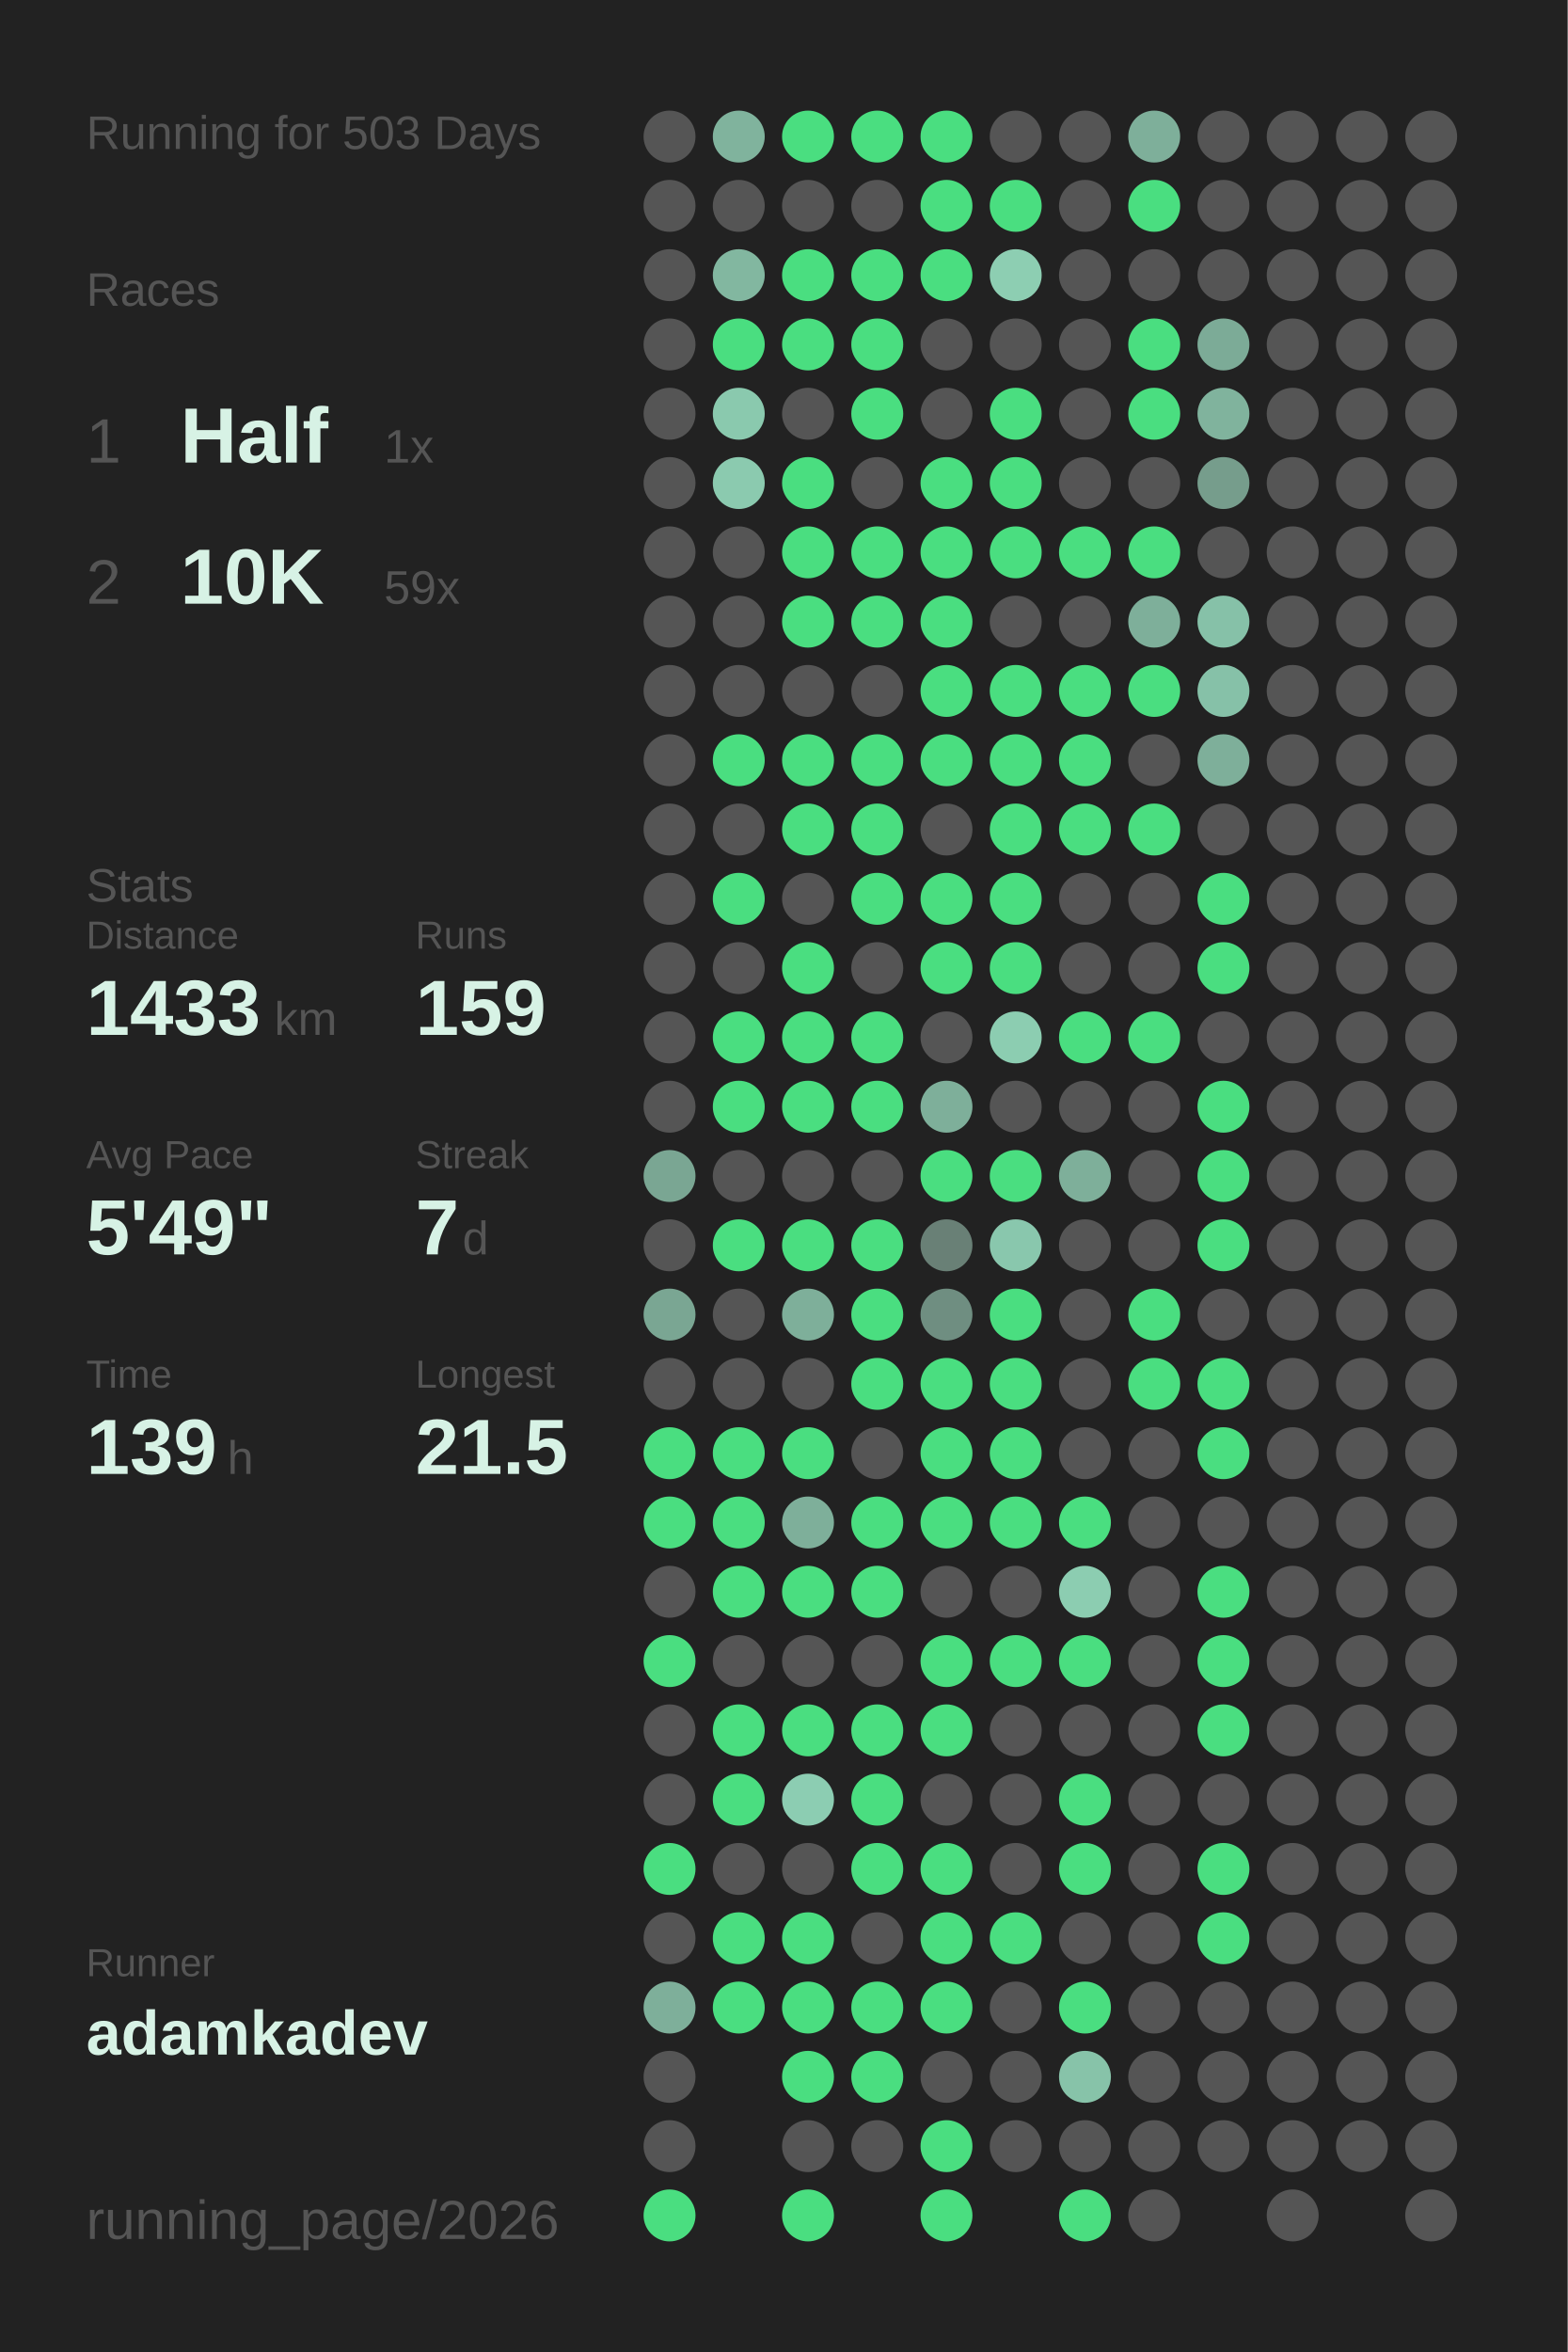
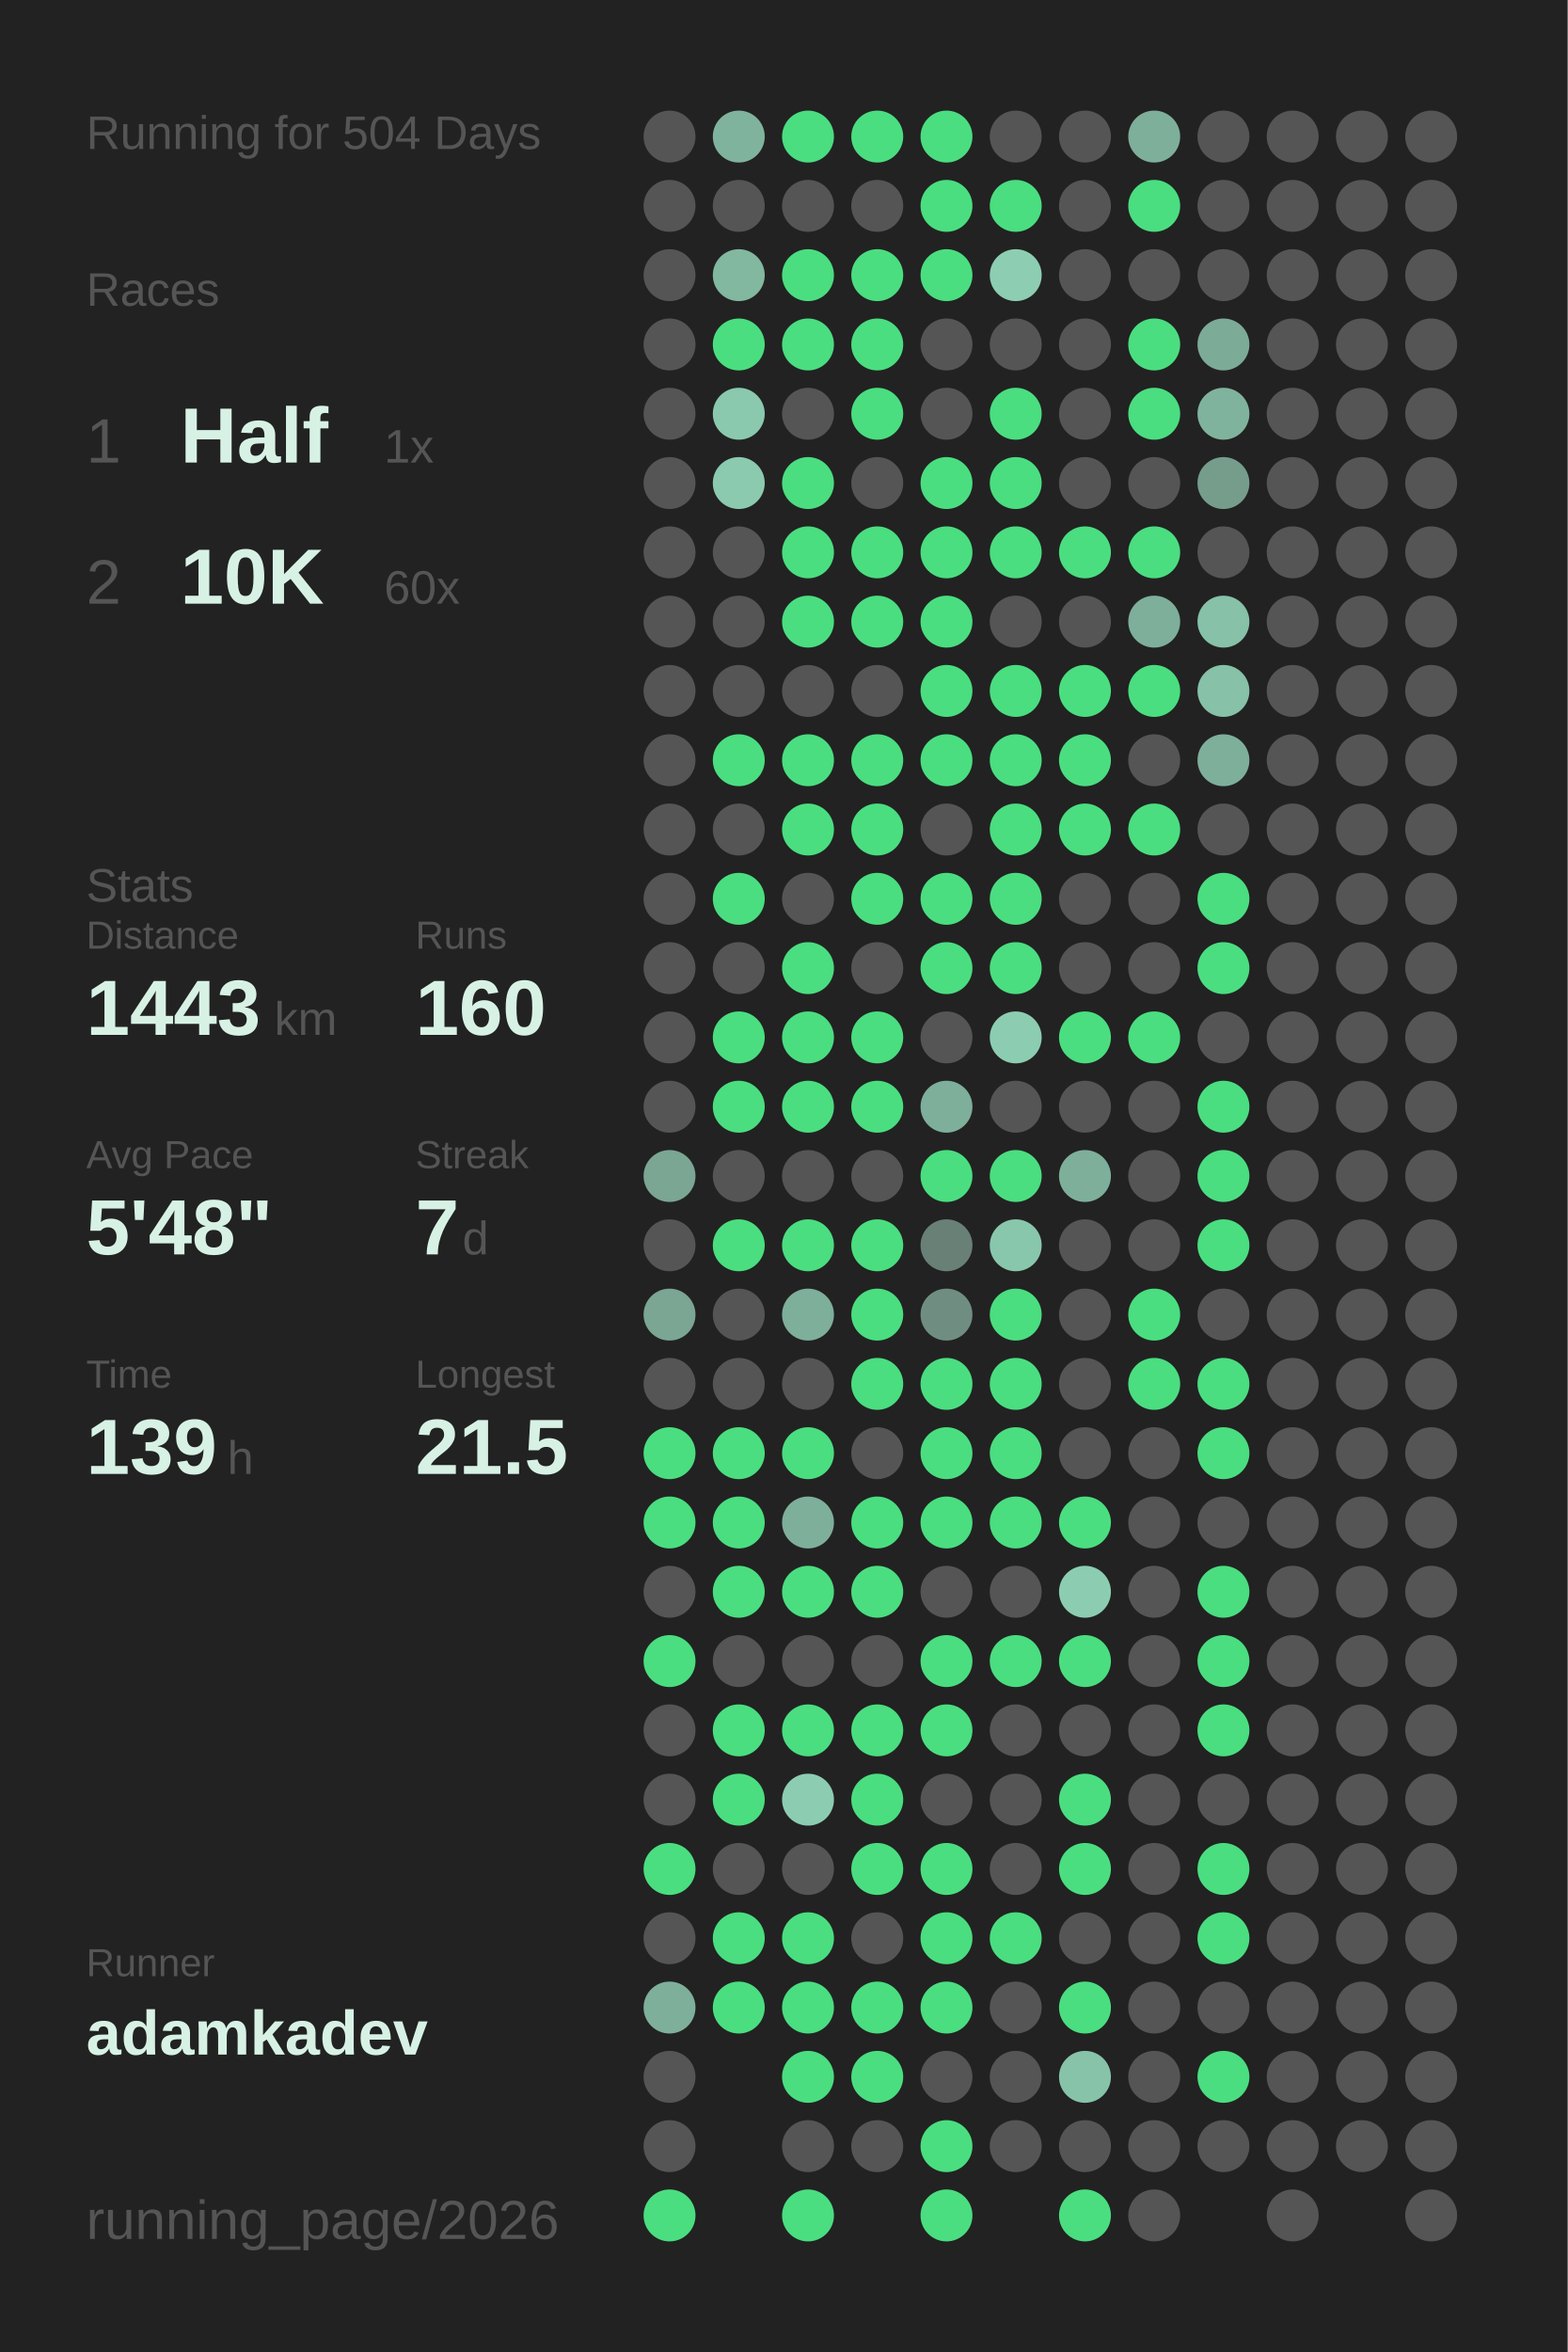
<svg xmlns="http://www.w3.org/2000/svg" baseProfile="full" height="300mm" version="1.1" viewBox="0,0,200,300" width="200mm">
  <defs />
  <rect fill="#222222" height="300" width="200" x="0" y="0" />
-   <text fill="#555555" style="font-size:6px; font-family:Arial;" x="11" y="19">Running for 503 Days</text>
+   <text fill="#555555" style="font-size:6px; font-family:Arial;" x="11" y="19">Running for 504 Days</text>
  <text fill="#555555" style="font-size:6px; font-family:Arial;" x="11" y="39">Races</text>
  <text fill="#555555" style="font-size:8px; font-family:Arial;" x="11" y="59">1</text>
  <text fill="#D7F2E5" style="font-size:10px; font-family:Arial; font-weight:bold;" x="23" y="59">Half</text>
  <text fill="#555555" style="font-size:6px; font-family:Arial;" x="49" y="59">1x</text>
  <text fill="#555555" style="font-size:8px; font-family:Arial;" x="11" y="77">2</text>
  <text fill="#D7F2E5" style="font-size:10px; font-family:Arial; font-weight:bold;" x="23" y="77">10K</text>
-   <text fill="#555555" style="font-size:6px; font-family:Arial;" x="49" y="77">59x</text>
+   <text fill="#555555" style="font-size:6px; font-family:Arial;" x="49" y="77">60x</text>
  <text fill="#555555" style="font-size:6px; font-family:Arial;" x="11" y="115">Stats</text>
  <text fill="#555555" style="font-size:5px; font-family:Arial;" x="11" y="121">Distance</text>
-   <text fill="#D7F2E5" style="font-size:10px; font-family:Arial; font-weight:bold;" x="11" y="132">1433</text>
+   <text fill="#D7F2E5" style="font-size:10px; font-family:Arial; font-weight:bold;" x="11" y="132">1443</text>
  <text fill="#555555" style="font-size:6px; font-family:Arial;" x="35" y="132">km</text>
  <text fill="#555555" style="font-size:5px; font-family:Arial;" x="53" y="121">Runs</text>
-   <text fill="#D7F2E5" style="font-size:10px; font-family:Arial; font-weight:bold;" x="53" y="132">159</text>
+   <text fill="#D7F2E5" style="font-size:10px; font-family:Arial; font-weight:bold;" x="53" y="132">160</text>
  <text fill="#555555" style="font-size:5px; font-family:Arial;" x="11" y="149">Avg Pace</text>
-   <text fill="#D7F2E5" style="font-size:10px; font-family:Arial; font-weight:bold;" x="11" y="160">5'49"</text>
+   <text fill="#D7F2E5" style="font-size:10px; font-family:Arial; font-weight:bold;" x="11" y="160">5'48"</text>
  <text fill="#555555" style="font-size:5px; font-family:Arial;" x="53" y="149">Streak</text>
  <text fill="#D7F2E5" style="font-size:10px; font-family:Arial; font-weight:bold;" x="53" y="160">7</text>
  <text fill="#555555" style="font-size:6px; font-family:Arial;" x="59" y="160">d</text>
  <text fill="#555555" style="font-size:5px; font-family:Arial;" x="11" y="177">Time</text>
  <text fill="#D7F2E5" style="font-size:10px; font-family:Arial; font-weight:bold;" x="11" y="188">139</text>
  <text fill="#555555" style="font-size:6px; font-family:Arial;" x="29" y="188">h</text>
  <text fill="#555555" style="font-size:5px; font-family:Arial;" x="53" y="177">Longest</text>
  <text fill="#D7F2E5" style="font-size:10px; font-family:Arial; font-weight:bold;" x="53" y="188">21.5</text>
  <text fill="#555555" style="font-size:5px; font-family:Arial;" x="11" y="252.065">Runner</text>
  <text fill="#D7F2E5" style="font-size:8px; font-family:Arial; font-weight:bold;" x="11" y="262.065">adamkadev</text>
  <text fill="#555555" style="font-size:7px; font-family:Arial;" x="11" y="285.581">running_page/2026</text>
  <circle cx="85.417" cy="17.419" fill="#555555" r="3.312" />
  <circle cx="85.417" cy="26.258" fill="#555555" r="3.312" />
  <circle cx="85.417" cy="35.097" fill="#555555" r="3.312" />
  <circle cx="85.417" cy="43.935" fill="#555555" r="3.312" />
  <circle cx="85.417" cy="52.774" fill="#555555" r="3.312" />
  <circle cx="85.417" cy="61.613" fill="#555555" r="3.312" />
  <circle cx="85.417" cy="70.452" fill="#555555" r="3.312" />
  <circle cx="85.417" cy="79.29" fill="#555555" r="3.312" />
  <circle cx="85.417" cy="88.129" fill="#555555" r="3.312" />
  <circle cx="85.417" cy="96.968" fill="#555555" r="3.312" />
  <circle cx="85.417" cy="105.806" fill="#555555" r="3.312" />
  <circle cx="85.417" cy="114.645" fill="#555555" r="3.312" />
  <circle cx="85.417" cy="123.484" fill="#555555" r="3.312" />
  <circle cx="85.417" cy="132.323" fill="#555555" r="3.312" />
  <circle cx="85.417" cy="141.161" fill="#555555" r="3.312" />
  <circle cx="85.417" cy="150" fill="#7aa693" r="3.312" />
  <circle cx="85.417" cy="158.839" fill="#555555" r="3.312" />
  <circle cx="85.417" cy="167.677" fill="#7aa693" r="3.312" />
  <circle cx="85.417" cy="176.516" fill="#555555" r="3.312" />
  <circle cx="85.417" cy="185.355" fill="#4ADE80" r="3.312" />
  <circle cx="85.417" cy="194.194" fill="#4ADE80" r="3.312" />
  <circle cx="85.417" cy="203.032" fill="#555555" r="3.312" />
  <circle cx="85.417" cy="211.871" fill="#4ADE80" r="3.312" />
  <circle cx="85.417" cy="220.71" fill="#555555" r="3.312" />
  <circle cx="85.417" cy="229.548" fill="#555555" r="3.312" />
  <circle cx="85.417" cy="238.387" fill="#4ADE80" r="3.312" />
  <circle cx="85.417" cy="247.226" fill="#555555" r="3.312" />
  <circle cx="85.417" cy="256.065" fill="#7eaf9a" r="3.312" />
  <circle cx="85.417" cy="264.903" fill="#555555" r="3.312" />
  <circle cx="85.417" cy="273.742" fill="#555555" r="3.312" />
  <circle cx="85.417" cy="282.581" fill="#4ADE80" r="3.312" />
  <circle cx="94.25" cy="17.419" fill="#80b39d" r="3.312" />
  <circle cx="94.25" cy="26.258" fill="#555555" r="3.312" />
  <circle cx="94.25" cy="35.097" fill="#82b7a0" r="3.312" />
  <circle cx="94.25" cy="43.935" fill="#4ADE80" r="3.312" />
  <circle cx="94.25" cy="52.774" fill="#8ac9ae" r="3.312" />
  <circle cx="94.25" cy="61.613" fill="#8bcaaf" r="3.312" />
  <circle cx="94.25" cy="70.452" fill="#555555" r="3.312" />
  <circle cx="94.25" cy="79.29" fill="#555555" r="3.312" />
  <circle cx="94.25" cy="88.129" fill="#555555" r="3.312" />
  <circle cx="94.25" cy="96.968" fill="#4ADE80" r="3.312" />
  <circle cx="94.25" cy="105.806" fill="#555555" r="3.312" />
  <circle cx="94.25" cy="114.645" fill="#4ADE80" r="3.312" />
  <circle cx="94.25" cy="123.484" fill="#555555" r="3.312" />
  <circle cx="94.25" cy="132.323" fill="#4ADE80" r="3.312" />
  <circle cx="94.25" cy="141.161" fill="#4ADE80" r="3.312" />
  <circle cx="94.25" cy="150" fill="#555555" r="3.312" />
  <circle cx="94.25" cy="158.839" fill="#4ADE80" r="3.312" />
  <circle cx="94.25" cy="167.677" fill="#555555" r="3.312" />
  <circle cx="94.25" cy="176.516" fill="#555555" r="3.312" />
  <circle cx="94.25" cy="185.355" fill="#4ADE80" r="3.312" />
  <circle cx="94.25" cy="194.194" fill="#4ADE80" r="3.312" />
  <circle cx="94.25" cy="203.032" fill="#4ADE80" r="3.312" />
  <circle cx="94.25" cy="211.871" fill="#555555" r="3.312" />
  <circle cx="94.25" cy="220.71" fill="#4ADE80" r="3.312" />
  <circle cx="94.25" cy="229.548" fill="#4ADE80" r="3.312" />
  <circle cx="94.25" cy="238.387" fill="#555555" r="3.312" />
  <circle cx="94.25" cy="247.226" fill="#4ADE80" r="3.312" />
  <circle cx="94.25" cy="256.065" fill="#4ADE80" r="3.312" />
  <circle cx="103.083" cy="17.419" fill="#4ADE80" r="3.312" />
  <circle cx="103.083" cy="26.258" fill="#555555" r="3.312" />
  <circle cx="103.083" cy="35.097" fill="#4ADE80" r="3.312" />
  <circle cx="103.083" cy="43.935" fill="#4ADE80" r="3.312" />
  <circle cx="103.083" cy="52.774" fill="#555555" r="3.312" />
  <circle cx="103.083" cy="61.613" fill="#4ADE80" r="3.312" />
  <circle cx="103.083" cy="70.452" fill="#4ADE80" r="3.312" />
  <circle cx="103.083" cy="79.29" fill="#4ADE80" r="3.312" />
  <circle cx="103.083" cy="88.129" fill="#555555" r="3.312" />
  <circle cx="103.083" cy="96.968" fill="#4ADE80" r="3.312" />
  <circle cx="103.083" cy="105.806" fill="#4ADE80" r="3.312" />
  <circle cx="103.083" cy="114.645" fill="#555555" r="3.312" />
  <circle cx="103.083" cy="123.484" fill="#4ADE80" r="3.312" />
  <circle cx="103.083" cy="132.323" fill="#4ADE80" r="3.312" />
  <circle cx="103.083" cy="141.161" fill="#4ADE80" r="3.312" />
  <circle cx="103.083" cy="150" fill="#555555" r="3.312" />
  <circle cx="103.083" cy="158.839" fill="#4ADE80" r="3.312" />
  <circle cx="103.083" cy="167.677" fill="#7eaf9a" r="3.312" />
  <circle cx="103.083" cy="176.516" fill="#555555" r="3.312" />
  <circle cx="103.083" cy="185.355" fill="#4ADE80" r="3.312" />
  <circle cx="103.083" cy="194.194" fill="#7eaf9a" r="3.312" />
  <circle cx="103.083" cy="203.032" fill="#4ADE80" r="3.312" />
  <circle cx="103.083" cy="211.871" fill="#555555" r="3.312" />
  <circle cx="103.083" cy="220.71" fill="#4ADE80" r="3.312" />
  <circle cx="103.083" cy="229.548" fill="#8ccdb2" r="3.312" />
  <circle cx="103.083" cy="238.387" fill="#555555" r="3.312" />
  <circle cx="103.083" cy="247.226" fill="#4ADE80" r="3.312" />
  <circle cx="103.083" cy="256.065" fill="#4ADE80" r="3.312" />
  <circle cx="103.083" cy="264.903" fill="#4ADE80" r="3.312" />
  <circle cx="103.083" cy="273.742" fill="#555555" r="3.312" />
  <circle cx="103.083" cy="282.581" fill="#4ADE80" r="3.312" />
  <circle cx="111.917" cy="17.419" fill="#4ADE80" r="3.312" />
  <circle cx="111.917" cy="26.258" fill="#555555" r="3.312" />
  <circle cx="111.917" cy="35.097" fill="#4ADE80" r="3.312" />
  <circle cx="111.917" cy="43.935" fill="#4ADE80" r="3.312" />
  <circle cx="111.917" cy="52.774" fill="#4ADE80" r="3.312" />
  <circle cx="111.917" cy="61.613" fill="#555555" r="3.312" />
  <circle cx="111.917" cy="70.452" fill="#4ADE80" r="3.312" />
  <circle cx="111.917" cy="79.29" fill="#4ADE80" r="3.312" />
  <circle cx="111.917" cy="88.129" fill="#555555" r="3.312" />
  <circle cx="111.917" cy="96.968" fill="#4ADE80" r="3.312" />
  <circle cx="111.917" cy="105.806" fill="#4ADE80" r="3.312" />
  <circle cx="111.917" cy="114.645" fill="#4ADE80" r="3.312" />
  <circle cx="111.917" cy="123.484" fill="#555555" r="3.312" />
  <circle cx="111.917" cy="132.323" fill="#4ADE80" r="3.312" />
  <circle cx="111.917" cy="141.161" fill="#4ADE80" r="3.312" />
  <circle cx="111.917" cy="150" fill="#555555" r="3.312" />
  <circle cx="111.917" cy="158.839" fill="#4ADE80" r="3.312" />
  <circle cx="111.917" cy="167.677" fill="#4ADE80" r="3.312" />
  <circle cx="111.917" cy="176.516" fill="#4ADE80" r="3.312" />
  <circle cx="111.917" cy="185.355" fill="#555555" r="3.312" />
  <circle cx="111.917" cy="194.194" fill="#4ADE80" r="3.312" />
  <circle cx="111.917" cy="203.032" fill="#4ADE80" r="3.312" />
  <circle cx="111.917" cy="211.871" fill="#555555" r="3.312" />
  <circle cx="111.917" cy="220.71" fill="#4ADE80" r="3.312" />
  <circle cx="111.917" cy="229.548" fill="#4ADE80" r="3.312" />
  <circle cx="111.917" cy="238.387" fill="#4ADE80" r="3.312" />
  <circle cx="111.917" cy="247.226" fill="#555555" r="3.312" />
  <circle cx="111.917" cy="256.065" fill="#4ADE80" r="3.312" />
  <circle cx="111.917" cy="264.903" fill="#4ADE80" r="3.312" />
  <circle cx="111.917" cy="273.742" fill="#555555" r="3.312" />
  <circle cx="120.75" cy="17.419" fill="#4ADE80" r="3.312" />
  <circle cx="120.75" cy="26.258" fill="#4ADE80" r="3.312" />
  <circle cx="120.75" cy="35.097" fill="#4ADE80" r="3.312" />
  <circle cx="120.75" cy="43.935" fill="#555555" r="3.312" />
  <circle cx="120.75" cy="52.774" fill="#555555" r="3.312" />
  <circle cx="120.75" cy="61.613" fill="#4ADE80" r="3.312" />
  <circle cx="120.75" cy="70.452" fill="#4ADE80" r="3.312" />
  <circle cx="120.75" cy="79.29" fill="#4ADE80" r="3.312" />
  <circle cx="120.75" cy="88.129" fill="#4ADE80" r="3.312" />
  <circle cx="120.75" cy="96.968" fill="#4ADE80" r="3.312" />
  <circle cx="120.75" cy="105.806" fill="#555555" r="3.312" />
  <circle cx="120.75" cy="114.645" fill="#4ADE80" r="3.312" />
  <circle cx="120.75" cy="123.484" fill="#4ADE80" r="3.312" />
  <circle cx="120.75" cy="132.323" fill="#555555" r="3.312" />
  <circle cx="120.75" cy="141.161" fill="#7eaf9a" r="3.312" />
  <circle cx="120.75" cy="150" fill="#4ADE80" r="3.312" />
  <circle cx="120.75" cy="158.839" fill="#698076" r="3.312" />
  <circle cx="120.75" cy="167.677" fill="#6f8e81" r="3.312" />
  <circle cx="120.75" cy="176.516" fill="#4ADE80" r="3.312" />
  <circle cx="120.75" cy="185.355" fill="#4ADE80" r="3.312" />
  <circle cx="120.75" cy="194.194" fill="#4ADE80" r="3.312" />
  <circle cx="120.75" cy="203.032" fill="#555555" r="3.312" />
  <circle cx="120.75" cy="211.871" fill="#4ADE80" r="3.312" />
  <circle cx="120.75" cy="220.71" fill="#4ADE80" r="3.312" />
  <circle cx="120.75" cy="229.548" fill="#555555" r="3.312" />
  <circle cx="120.75" cy="238.387" fill="#4ADE80" r="3.312" />
  <circle cx="120.75" cy="247.226" fill="#4ADE80" r="3.312" />
  <circle cx="120.75" cy="256.065" fill="#4ADE80" r="3.312" />
  <circle cx="120.75" cy="264.903" fill="#555555" r="3.312" />
  <circle cx="120.75" cy="273.742" fill="#4ADE80" r="3.312" />
  <circle cx="120.75" cy="282.581" fill="#4ADE80" r="3.312" />
  <circle cx="129.583" cy="17.419" fill="#555555" r="3.312" />
  <circle cx="129.583" cy="26.258" fill="#4ADE80" r="3.312" />
  <circle cx="129.583" cy="35.097" fill="#8dceb2" r="3.312" />
  <circle cx="129.583" cy="43.935" fill="#555555" r="3.312" />
  <circle cx="129.583" cy="52.774" fill="#4ADE80" r="3.312" />
  <circle cx="129.583" cy="61.613" fill="#4ADE80" r="3.312" />
  <circle cx="129.583" cy="70.452" fill="#4ADE80" r="3.312" />
  <circle cx="129.583" cy="79.29" fill="#555555" r="3.312" />
  <circle cx="129.583" cy="88.129" fill="#4ADE80" r="3.312" />
  <circle cx="129.583" cy="96.968" fill="#4ADE80" r="3.312" />
  <circle cx="129.583" cy="105.806" fill="#4ADE80" r="3.312" />
  <circle cx="129.583" cy="114.645" fill="#4ADE80" r="3.312" />
  <circle cx="129.583" cy="123.484" fill="#4ADE80" r="3.312" />
  <circle cx="129.583" cy="132.323" fill="#8ccdb1" r="3.312" />
  <circle cx="129.583" cy="141.161" fill="#555555" r="3.312" />
  <circle cx="129.583" cy="150" fill="#4ADE80" r="3.312" />
  <circle cx="129.583" cy="158.839" fill="#89c7ad" r="3.312" />
  <circle cx="129.583" cy="167.677" fill="#4ADE80" r="3.312" />
  <circle cx="129.583" cy="176.516" fill="#4ADE80" r="3.312" />
  <circle cx="129.583" cy="185.355" fill="#4ADE80" r="3.312" />
  <circle cx="129.583" cy="194.194" fill="#4ADE80" r="3.312" />
  <circle cx="129.583" cy="203.032" fill="#555555" r="3.312" />
  <circle cx="129.583" cy="211.871" fill="#4ADE80" r="3.312" />
  <circle cx="129.583" cy="220.71" fill="#555555" r="3.312" />
  <circle cx="129.583" cy="229.548" fill="#555555" r="3.312" />
  <circle cx="129.583" cy="238.387" fill="#555555" r="3.312" />
  <circle cx="129.583" cy="247.226" fill="#4ADE80" r="3.312" />
  <circle cx="129.583" cy="256.065" fill="#555555" r="3.312" />
  <circle cx="129.583" cy="264.903" fill="#555555" r="3.312" />
  <circle cx="129.583" cy="273.742" fill="#555555" r="3.312" />
  <circle cx="138.417" cy="17.419" fill="#555555" r="3.312" />
  <circle cx="138.417" cy="26.258" fill="#555555" r="3.312" />
  <circle cx="138.417" cy="35.097" fill="#555555" r="3.312" />
  <circle cx="138.417" cy="43.935" fill="#555555" r="3.312" />
  <circle cx="138.417" cy="52.774" fill="#555555" r="3.312" />
  <circle cx="138.417" cy="61.613" fill="#555555" r="3.312" />
  <circle cx="138.417" cy="70.452" fill="#4ADE80" r="3.312" />
  <circle cx="138.417" cy="79.29" fill="#555555" r="3.312" />
  <circle cx="138.417" cy="88.129" fill="#4ADE80" r="3.312" />
  <circle cx="138.417" cy="96.968" fill="#4ADE80" r="3.312" />
  <circle cx="138.417" cy="105.806" fill="#4ADE80" r="3.312" />
  <circle cx="138.417" cy="114.645" fill="#555555" r="3.312" />
  <circle cx="138.417" cy="123.484" fill="#555555" r="3.312" />
  <circle cx="138.417" cy="132.323" fill="#4ADE80" r="3.312" />
  <circle cx="138.417" cy="141.161" fill="#555555" r="3.312" />
  <circle cx="138.417" cy="150" fill="#7eaf9a" r="3.312" />
  <circle cx="138.417" cy="158.839" fill="#555555" r="3.312" />
  <circle cx="138.417" cy="167.677" fill="#555555" r="3.312" />
  <circle cx="138.417" cy="176.516" fill="#555555" r="3.312" />
  <circle cx="138.417" cy="185.355" fill="#555555" r="3.312" />
  <circle cx="138.417" cy="194.194" fill="#4ADE80" r="3.312" />
  <circle cx="138.417" cy="203.032" fill="#8ccdb1" r="3.312" />
  <circle cx="138.417" cy="211.871" fill="#4ADE80" r="3.312" />
  <circle cx="138.417" cy="220.71" fill="#555555" r="3.312" />
  <circle cx="138.417" cy="229.548" fill="#4ADE80" r="3.312" />
  <circle cx="138.417" cy="238.387" fill="#4ADE80" r="3.312" />
  <circle cx="138.417" cy="247.226" fill="#555555" r="3.312" />
  <circle cx="138.417" cy="256.065" fill="#4ADE80" r="3.312" />
  <circle cx="138.417" cy="264.903" fill="#87c3a9" r="3.312" />
  <circle cx="138.417" cy="273.742" fill="#555555" r="3.312" />
  <circle cx="138.417" cy="282.581" fill="#4ADE80" r="3.312" />
  <circle cx="147.25" cy="17.419" fill="#7eaf9a" r="3.312" />
  <circle cx="147.25" cy="26.258" fill="#4ADE80" r="3.312" />
  <circle cx="147.25" cy="35.097" fill="#555555" r="3.312" />
  <circle cx="147.25" cy="43.935" fill="#4ADE80" r="3.312" />
  <circle cx="147.25" cy="52.774" fill="#4ADE80" r="3.312" />
  <circle cx="147.25" cy="61.613" fill="#555555" r="3.312" />
  <circle cx="147.25" cy="70.452" fill="#4ADE80" r="3.312" />
  <circle cx="147.25" cy="79.29" fill="#7eaf9a" r="3.312" />
  <circle cx="147.25" cy="88.129" fill="#4ADE80" r="3.312" />
  <circle cx="147.25" cy="96.968" fill="#555555" r="3.312" />
  <circle cx="147.25" cy="105.806" fill="#4ADE80" r="3.312" />
  <circle cx="147.25" cy="114.645" fill="#555555" r="3.312" />
  <circle cx="147.25" cy="123.484" fill="#555555" r="3.312" />
  <circle cx="147.25" cy="132.323" fill="#4ADE80" r="3.312" />
  <circle cx="147.25" cy="141.161" fill="#555555" r="3.312" />
  <circle cx="147.25" cy="150" fill="#555555" r="3.312" />
  <circle cx="147.25" cy="158.839" fill="#555555" r="3.312" />
  <circle cx="147.25" cy="167.677" fill="#4ADE80" r="3.312" />
  <circle cx="147.25" cy="176.516" fill="#4ADE80" r="3.312" />
  <circle cx="147.25" cy="185.355" fill="#555555" r="3.312" />
  <circle cx="147.25" cy="194.194" fill="#555555" r="3.312" />
  <circle cx="147.25" cy="203.032" fill="#555555" r="3.312" />
  <circle cx="147.25" cy="211.871" fill="#555555" r="3.312" />
  <circle cx="147.25" cy="220.71" fill="#555555" r="3.312" />
  <circle cx="147.25" cy="229.548" fill="#555555" r="3.312" />
  <circle cx="147.25" cy="238.387" fill="#555555" r="3.312" />
  <circle cx="147.25" cy="247.226" fill="#555555" r="3.312" />
  <circle cx="147.25" cy="256.065" fill="#555555" r="3.312" />
  <circle cx="147.25" cy="264.903" fill="#555555" r="3.312" />
  <circle cx="147.25" cy="273.742" fill="#555555" r="3.312" />
  <circle cx="147.25" cy="282.581" fill="#555555" r="3.312" />
  <circle cx="156.083" cy="17.419" fill="#555555" r="3.312" />
  <circle cx="156.083" cy="26.258" fill="#555555" r="3.312" />
  <circle cx="156.083" cy="35.097" fill="#555555" r="3.312" />
  <circle cx="156.083" cy="43.935" fill="#7cab97" r="3.312" />
  <circle cx="156.083" cy="52.774" fill="#80b39d" r="3.312" />
  <circle cx="156.083" cy="61.613" fill="#769d8c" r="3.312" />
  <circle cx="156.083" cy="70.452" fill="#555555" r="3.312" />
  <circle cx="156.083" cy="79.29" fill="#86c1a8" r="3.312" />
  <circle cx="156.083" cy="88.129" fill="#86c1a8" r="3.312" />
  <circle cx="156.083" cy="96.968" fill="#7eaf9a" r="3.312" />
  <circle cx="156.083" cy="105.806" fill="#555555" r="3.312" />
  <circle cx="156.083" cy="114.645" fill="#4ADE80" r="3.312" />
  <circle cx="156.083" cy="123.484" fill="#4ADE80" r="3.312" />
  <circle cx="156.083" cy="132.323" fill="#555555" r="3.312" />
  <circle cx="156.083" cy="141.161" fill="#4ADE80" r="3.312" />
  <circle cx="156.083" cy="150" fill="#4ADE80" r="3.312" />
  <circle cx="156.083" cy="158.839" fill="#4ADE80" r="3.312" />
  <circle cx="156.083" cy="167.677" fill="#555555" r="3.312" />
  <circle cx="156.083" cy="176.516" fill="#4ADE80" r="3.312" />
  <circle cx="156.083" cy="185.355" fill="#4ADE80" r="3.312" />
  <circle cx="156.083" cy="194.194" fill="#555555" r="3.312" />
  <circle cx="156.083" cy="203.032" fill="#4ADE80" r="3.312" />
  <circle cx="156.083" cy="211.871" fill="#4ADE80" r="3.312" />
  <circle cx="156.083" cy="220.71" fill="#4ADE80" r="3.312" />
  <circle cx="156.083" cy="229.548" fill="#555555" r="3.312" />
  <circle cx="156.083" cy="238.387" fill="#4ADE80" r="3.312" />
  <circle cx="156.083" cy="247.226" fill="#4ADE80" r="3.312" />
  <circle cx="156.083" cy="256.065" fill="#555555" r="3.312" />
-   <circle cx="156.083" cy="264.903" fill="#555555" r="3.312" />
+   <circle cx="156.083" cy="264.903" fill="#4ADE80" r="3.312" />
  <circle cx="156.083" cy="273.742" fill="#555555" r="3.312" />
  <circle cx="164.917" cy="17.419" fill="#555555" r="3.312" />
  <circle cx="164.917" cy="26.258" fill="#555555" r="3.312" />
  <circle cx="164.917" cy="35.097" fill="#555555" r="3.312" />
  <circle cx="164.917" cy="43.935" fill="#555555" r="3.312" />
  <circle cx="164.917" cy="52.774" fill="#555555" r="3.312" />
  <circle cx="164.917" cy="61.613" fill="#555555" r="3.312" />
  <circle cx="164.917" cy="70.452" fill="#555555" r="3.312" />
  <circle cx="164.917" cy="79.29" fill="#555555" r="3.312" />
  <circle cx="164.917" cy="88.129" fill="#555555" r="3.312" />
  <circle cx="164.917" cy="96.968" fill="#555555" r="3.312" />
  <circle cx="164.917" cy="105.806" fill="#555555" r="3.312" />
  <circle cx="164.917" cy="114.645" fill="#555555" r="3.312" />
  <circle cx="164.917" cy="123.484" fill="#555555" r="3.312" />
  <circle cx="164.917" cy="132.323" fill="#555555" r="3.312" />
  <circle cx="164.917" cy="141.161" fill="#555555" r="3.312" />
  <circle cx="164.917" cy="150" fill="#555555" r="3.312" />
  <circle cx="164.917" cy="158.839" fill="#555555" r="3.312" />
  <circle cx="164.917" cy="167.677" fill="#555555" r="3.312" />
  <circle cx="164.917" cy="176.516" fill="#555555" r="3.312" />
  <circle cx="164.917" cy="185.355" fill="#555555" r="3.312" />
  <circle cx="164.917" cy="194.194" fill="#555555" r="3.312" />
  <circle cx="164.917" cy="203.032" fill="#555555" r="3.312" />
  <circle cx="164.917" cy="211.871" fill="#555555" r="3.312" />
  <circle cx="164.917" cy="220.71" fill="#555555" r="3.312" />
  <circle cx="164.917" cy="229.548" fill="#555555" r="3.312" />
  <circle cx="164.917" cy="238.387" fill="#555555" r="3.312" />
  <circle cx="164.917" cy="247.226" fill="#555555" r="3.312" />
  <circle cx="164.917" cy="256.065" fill="#555555" r="3.312" />
  <circle cx="164.917" cy="264.903" fill="#555555" r="3.312" />
  <circle cx="164.917" cy="273.742" fill="#555555" r="3.312" />
  <circle cx="164.917" cy="282.581" fill="#555555" r="3.312" />
  <circle cx="173.75" cy="17.419" fill="#555555" r="3.312" />
  <circle cx="173.75" cy="26.258" fill="#555555" r="3.312" />
  <circle cx="173.75" cy="35.097" fill="#555555" r="3.312" />
  <circle cx="173.75" cy="43.935" fill="#555555" r="3.312" />
  <circle cx="173.75" cy="52.774" fill="#555555" r="3.312" />
  <circle cx="173.75" cy="61.613" fill="#555555" r="3.312" />
  <circle cx="173.75" cy="70.452" fill="#555555" r="3.312" />
  <circle cx="173.75" cy="79.29" fill="#555555" r="3.312" />
  <circle cx="173.75" cy="88.129" fill="#555555" r="3.312" />
  <circle cx="173.75" cy="96.968" fill="#555555" r="3.312" />
  <circle cx="173.75" cy="105.806" fill="#555555" r="3.312" />
  <circle cx="173.75" cy="114.645" fill="#555555" r="3.312" />
  <circle cx="173.75" cy="123.484" fill="#555555" r="3.312" />
  <circle cx="173.75" cy="132.323" fill="#555555" r="3.312" />
  <circle cx="173.75" cy="141.161" fill="#555555" r="3.312" />
  <circle cx="173.75" cy="150" fill="#555555" r="3.312" />
  <circle cx="173.75" cy="158.839" fill="#555555" r="3.312" />
  <circle cx="173.75" cy="167.677" fill="#555555" r="3.312" />
  <circle cx="173.75" cy="176.516" fill="#555555" r="3.312" />
  <circle cx="173.75" cy="185.355" fill="#555555" r="3.312" />
  <circle cx="173.75" cy="194.194" fill="#555555" r="3.312" />
  <circle cx="173.75" cy="203.032" fill="#555555" r="3.312" />
  <circle cx="173.75" cy="211.871" fill="#555555" r="3.312" />
  <circle cx="173.75" cy="220.71" fill="#555555" r="3.312" />
  <circle cx="173.75" cy="229.548" fill="#555555" r="3.312" />
  <circle cx="173.75" cy="238.387" fill="#555555" r="3.312" />
  <circle cx="173.75" cy="247.226" fill="#555555" r="3.312" />
  <circle cx="173.75" cy="256.065" fill="#555555" r="3.312" />
  <circle cx="173.75" cy="264.903" fill="#555555" r="3.312" />
  <circle cx="173.75" cy="273.742" fill="#555555" r="3.312" />
  <circle cx="182.583" cy="17.419" fill="#555555" r="3.312" />
  <circle cx="182.583" cy="26.258" fill="#555555" r="3.312" />
  <circle cx="182.583" cy="35.097" fill="#555555" r="3.312" />
  <circle cx="182.583" cy="43.935" fill="#555555" r="3.312" />
  <circle cx="182.583" cy="52.774" fill="#555555" r="3.312" />
  <circle cx="182.583" cy="61.613" fill="#555555" r="3.312" />
  <circle cx="182.583" cy="70.452" fill="#555555" r="3.312" />
  <circle cx="182.583" cy="79.29" fill="#555555" r="3.312" />
  <circle cx="182.583" cy="88.129" fill="#555555" r="3.312" />
  <circle cx="182.583" cy="96.968" fill="#555555" r="3.312" />
  <circle cx="182.583" cy="105.806" fill="#555555" r="3.312" />
  <circle cx="182.583" cy="114.645" fill="#555555" r="3.312" />
  <circle cx="182.583" cy="123.484" fill="#555555" r="3.312" />
  <circle cx="182.583" cy="132.323" fill="#555555" r="3.312" />
  <circle cx="182.583" cy="141.161" fill="#555555" r="3.312" />
  <circle cx="182.583" cy="150" fill="#555555" r="3.312" />
  <circle cx="182.583" cy="158.839" fill="#555555" r="3.312" />
  <circle cx="182.583" cy="167.677" fill="#555555" r="3.312" />
  <circle cx="182.583" cy="176.516" fill="#555555" r="3.312" />
  <circle cx="182.583" cy="185.355" fill="#555555" r="3.312" />
  <circle cx="182.583" cy="194.194" fill="#555555" r="3.312" />
  <circle cx="182.583" cy="203.032" fill="#555555" r="3.312" />
  <circle cx="182.583" cy="211.871" fill="#555555" r="3.312" />
  <circle cx="182.583" cy="220.71" fill="#555555" r="3.312" />
  <circle cx="182.583" cy="229.548" fill="#555555" r="3.312" />
  <circle cx="182.583" cy="238.387" fill="#555555" r="3.312" />
  <circle cx="182.583" cy="247.226" fill="#555555" r="3.312" />
  <circle cx="182.583" cy="256.065" fill="#555555" r="3.312" />
  <circle cx="182.583" cy="264.903" fill="#555555" r="3.312" />
  <circle cx="182.583" cy="273.742" fill="#555555" r="3.312" />
  <circle cx="182.583" cy="282.581" fill="#555555" r="3.312" />
</svg>
